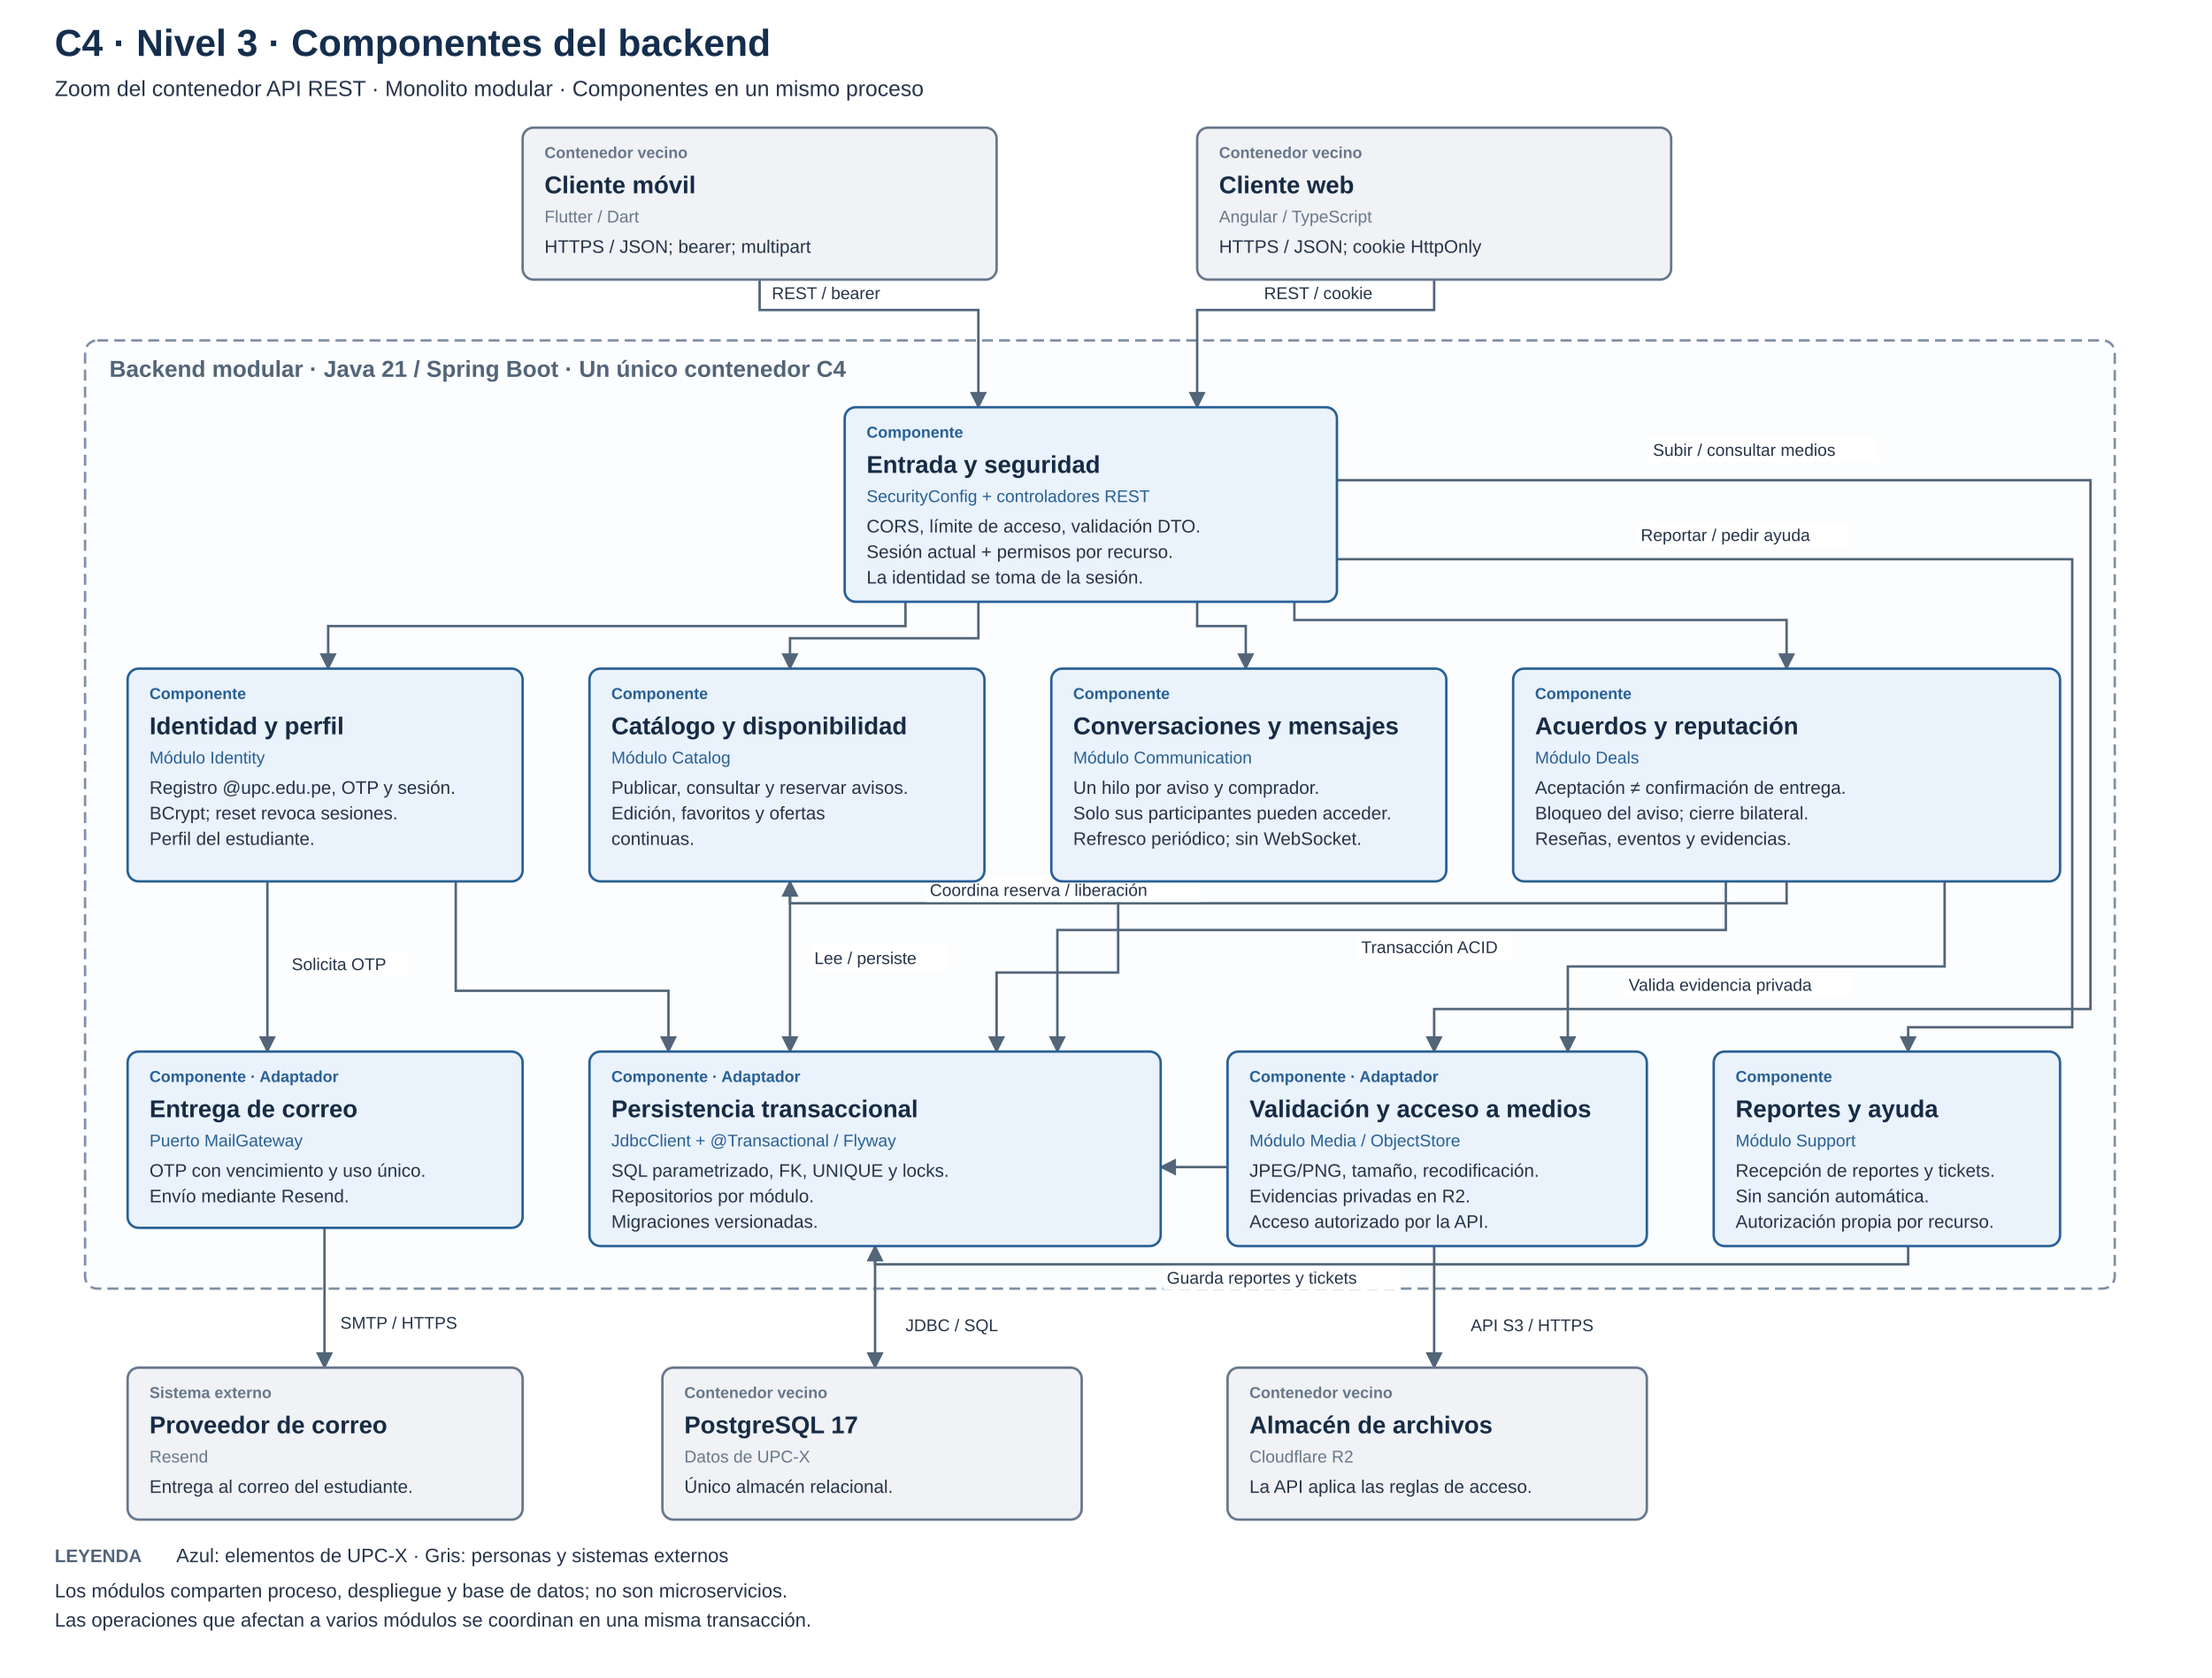
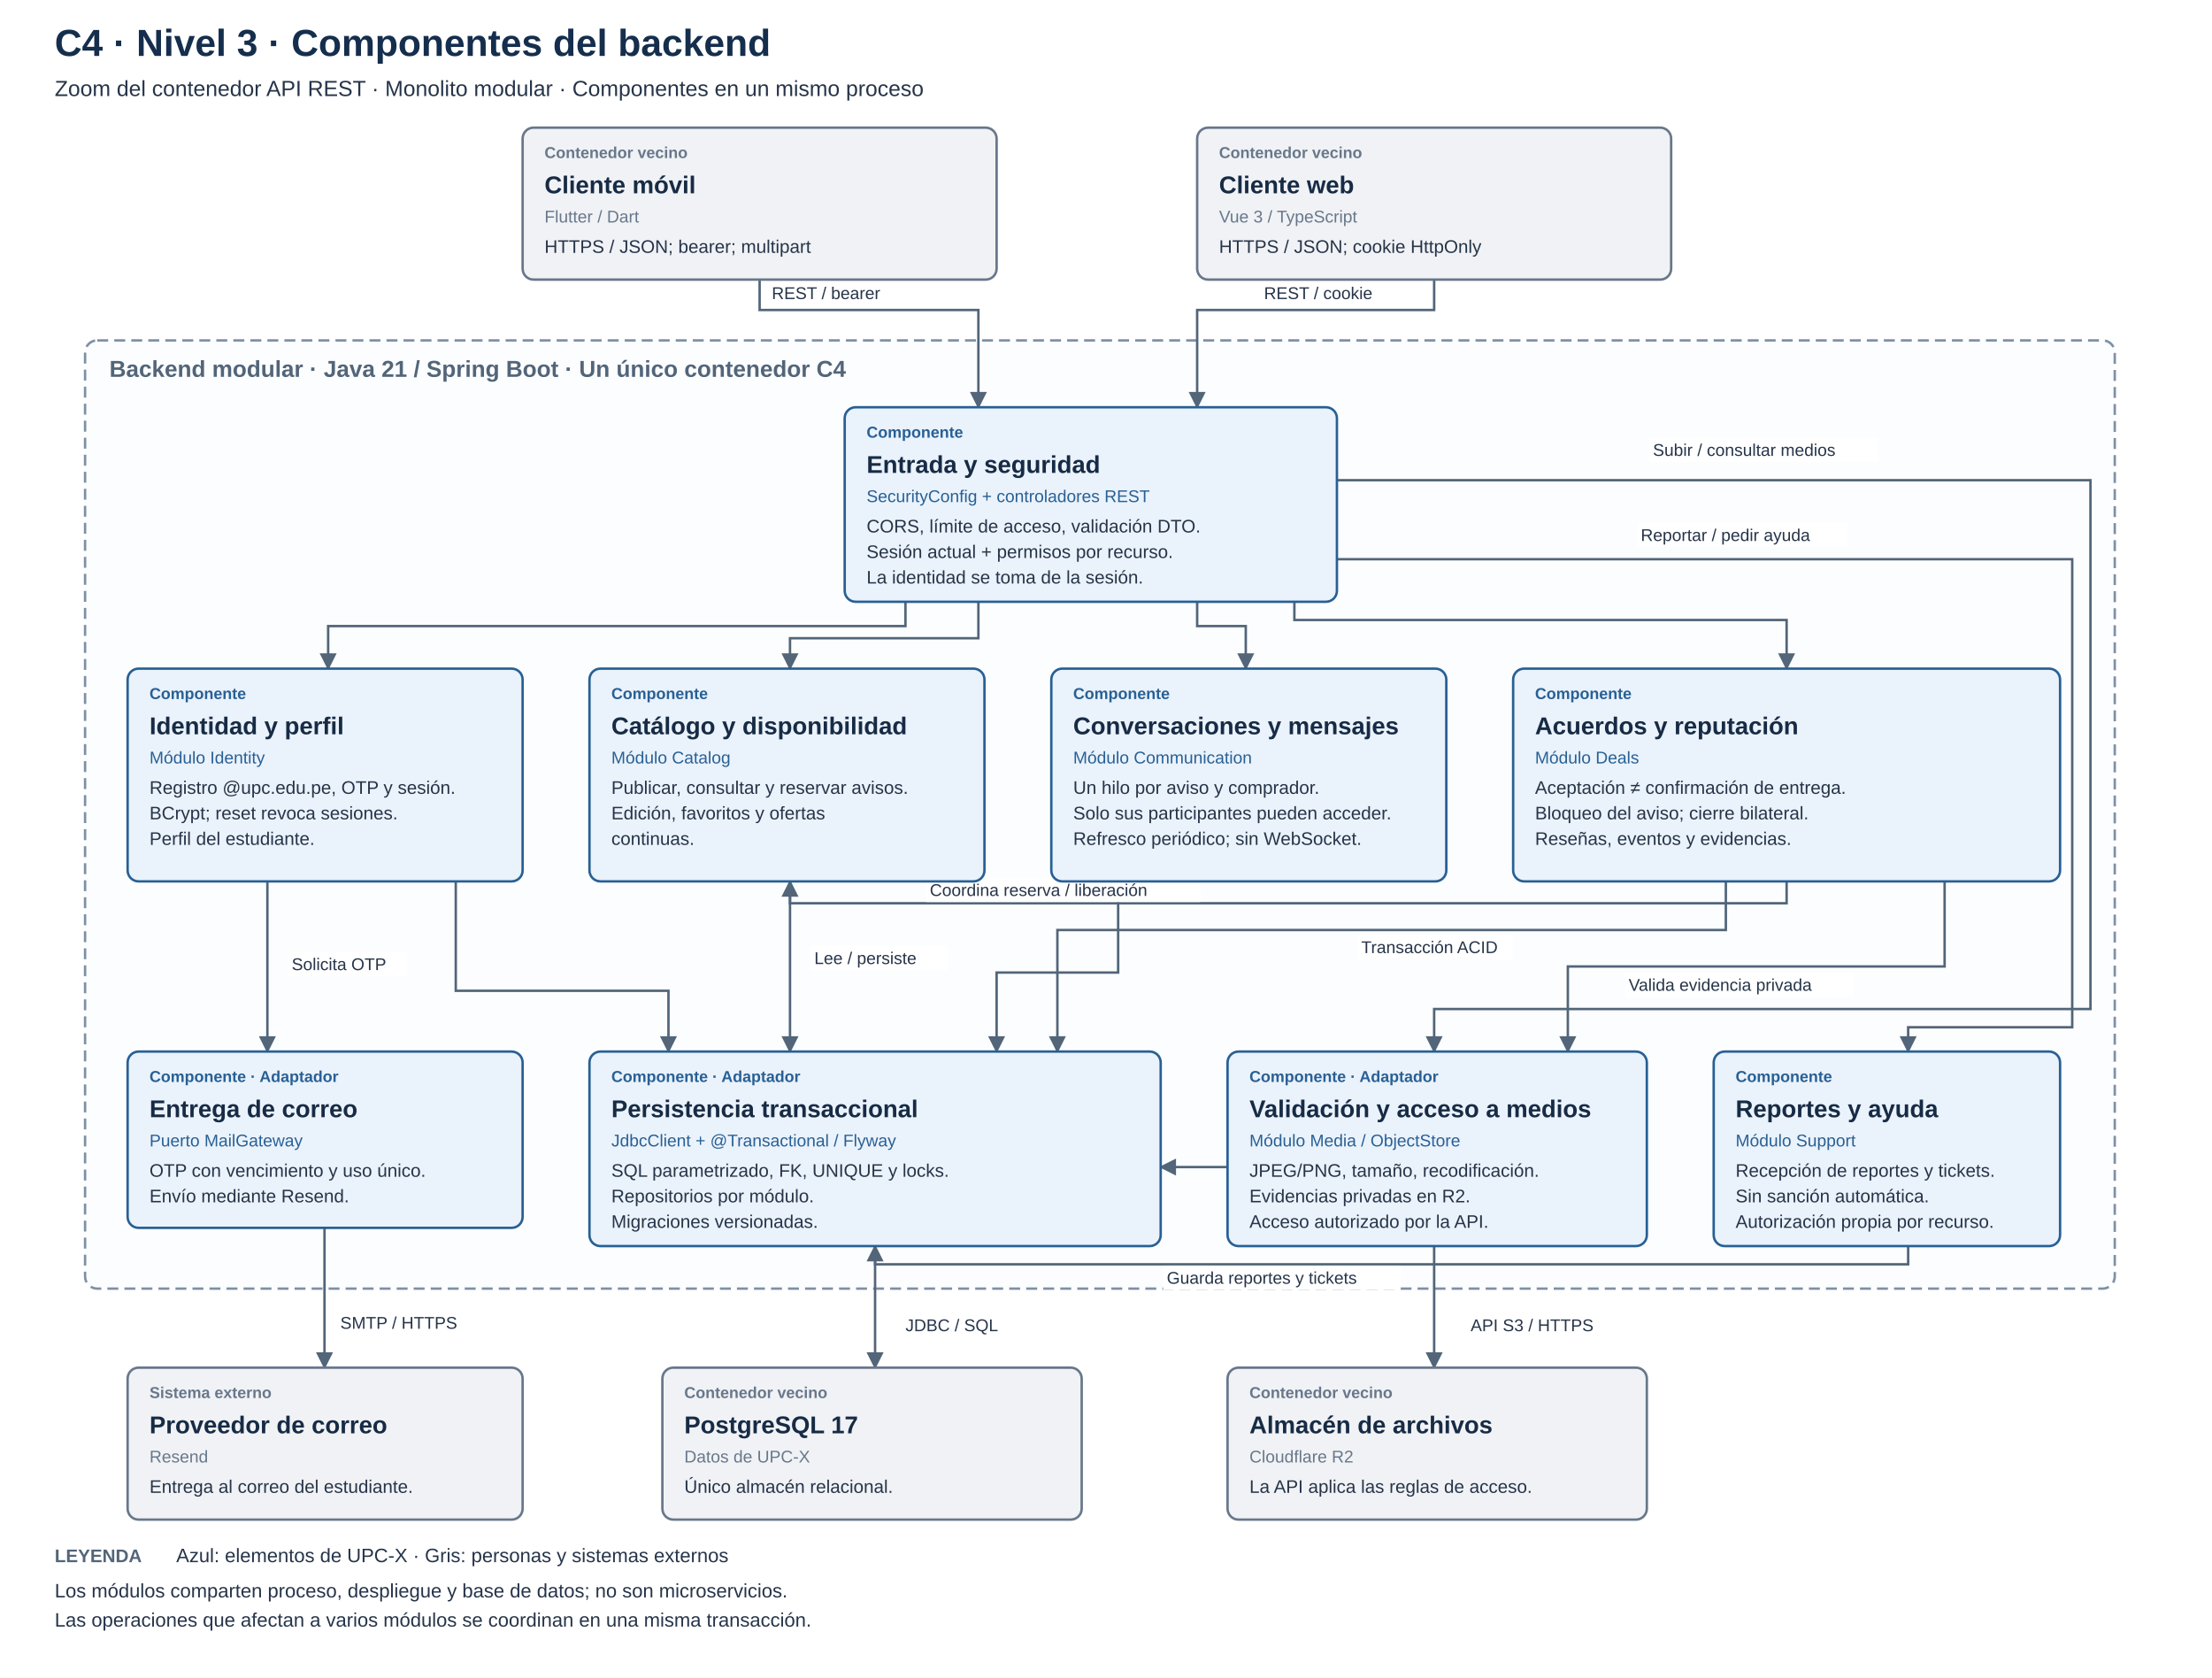
<svg xmlns="http://www.w3.org/2000/svg" width="1820" height="1380" viewBox="0 0 1820 1380" role="img">
  <defs>
    <marker id="arrow" viewBox="0 0 10 10" refX="9" refY="5" markerWidth="7" markerHeight="7" orient="auto-start-reverse">
      <path d="M0 0L10 5L0 10Z" fill="#526579" />
    </marker>
  </defs>
  <rect width="100%" height="100%" fill="white" />
  <g font-family="Arial, sans-serif">
    <text x="45" y="46" font-size="31" fill="#152E4D" font-weight="700">C4 · Nivel 3 · Componentes del backend</text>
    <text x="45" y="79" font-size="18" fill="#263449" font-weight="400">Zoom del contenedor API REST · Monolito modular · Componentes en un mismo proceso</text>
    <rect x="70" y="280" width="1670" height="780" rx="10" fill="#FCFDFE" stroke="#7E90A5" stroke-width="2" stroke-dasharray="9 5" />
    <text x="90" y="310" font-size="19" fill="#526579" font-weight="700">Backend modular · Java 21 / Spring Boot · Un único contenedor C4</text>
    <polyline points="625,230 625,255 805,255 805,335" fill="none" stroke="#526579" stroke-width="2" marker-end="url(#arrow)" />
    <g>
      <rect x="632" y="231" width="105.5" height="20" fill="white" />
      <text x="635" y="246" font-size="14" fill="#263449" font-weight="400">REST / bearer</text>
    </g>
    <polyline points="1180,230 1180,255 985,255 985,335" fill="none" stroke="#526579" stroke-width="2" marker-end="url(#arrow)" />
    <g>
      <rect x="1037" y="231" width="105.5" height="20" fill="white" />
      <text x="1040" y="246" font-size="14" fill="#263449" font-weight="400">REST / cookie</text>
    </g>
    <polyline points="745,485 745,515 270,515 270,550" fill="none" stroke="#526579" stroke-width="2" marker-end="url(#arrow)" />
    <polyline points="805,485 805,525 650,525 650,550" fill="none" stroke="#526579" stroke-width="2" marker-end="url(#arrow)" />
    <polyline points="985,485 985,515 1025,515 1025,550" fill="none" stroke="#526579" stroke-width="2" marker-end="url(#arrow)" />
    <polyline points="1065,485 1065,510 1470,510 1470,550" fill="none" stroke="#526579" stroke-width="2" marker-end="url(#arrow)" />
    <polyline points="220,725 220,865" fill="none" stroke="#526579" stroke-width="2" marker-end="url(#arrow)" />
    <g>
      <rect x="237" y="783" width="98" height="20" fill="white" />
      <text x="240" y="798" font-size="14" fill="#263449" font-weight="400">Solicita OTP</text>
    </g>
    <polyline points="375,725 375,815 550,815 550,865" fill="none" stroke="#526579" stroke-width="2" marker-end="url(#arrow)" />
    <polyline points="650,725 650,865" fill="none" stroke="#526579" stroke-width="2" marker-end="url(#arrow)" />
    <g>
      <rect x="667" y="778" width="113" height="20" fill="white" />
      <text x="670" y="793" font-size="14" fill="#263449" font-weight="400">Lee / persiste</text>
    </g>
    <polyline points="920,725 920,800 820,800 820,865" fill="none" stroke="#526579" stroke-width="2" marker-end="url(#arrow)" />
    <polyline points="1420,725 1420,765 870,765 870,865" fill="none" stroke="#526579" stroke-width="2" marker-end="url(#arrow)" />
    <g>
      <rect x="1117" y="769" width="128" height="20" fill="white" />
      <text x="1120" y="784" font-size="14" fill="#263449" font-weight="400">Transacción ACID</text>
    </g>
    <polyline points="1470,725 1470,743 650,743 650,725" fill="none" stroke="#526579" stroke-width="2" marker-end="url(#arrow)" />
    <g>
      <rect x="762" y="722" width="225.5" height="20" fill="white" />
      <text x="765" y="737" font-size="14" fill="#263449" font-weight="400">Coordina reserva / liberación</text>
    </g>
    <polyline points="1600,725 1600,795 1290,795 1290,865" fill="none" stroke="#526579" stroke-width="2" marker-end="url(#arrow)" />
    <g>
      <rect x="1337" y="800" width="188" height="20" fill="white" />
      <text x="1340" y="815" font-size="14" fill="#263449" font-weight="400">Valida evidencia privada</text>
    </g>
    <polyline points="1100,395 1720,395 1720,830 1180,830 1180,865" fill="none" stroke="#526579" stroke-width="2" marker-end="url(#arrow)" />
    <g>
      <rect x="1357" y="360" width="188" height="20" fill="white" />
      <text x="1360" y="375" font-size="14" fill="#263449" font-weight="400">Subir / consultar medios</text>
    </g>
    <polyline points="1100,460 1705,460 1705,845 1570,845 1570,865" fill="none" stroke="#526579" stroke-width="2" marker-end="url(#arrow)" />
    <g>
      <rect x="1347" y="430" width="173" height="20" fill="white" />
      <text x="1350" y="445" font-size="14" fill="#263449" font-weight="400">Reportar / pedir ayuda</text>
    </g>
    <polyline points="1010,960 955,960" fill="none" stroke="#526579" stroke-width="2" marker-end="url(#arrow)" />
    <polyline points="1570,1025 1570,1040 720,1040 720,1025" fill="none" stroke="#526579" stroke-width="2" marker-end="url(#arrow)" />
    <g>
      <rect x="957" y="1041" width="195.5" height="20" fill="white" />
      <text x="960" y="1056" font-size="14" fill="#263449" font-weight="400">Guarda reportes y tickets</text>
    </g>
    <polyline points="267,1010 267,1125" fill="none" stroke="#526579" stroke-width="2" marker-end="url(#arrow)" />
    <g>
      <rect x="277" y="1078" width="98" height="20" fill="white" />
      <text x="280" y="1093" font-size="14" fill="#263449" font-weight="400">SMTP / HTTPS</text>
    </g>
    <polyline points="720,1025 720,1125" fill="none" stroke="#526579" stroke-width="2" marker-end="url(#arrow)" />
    <g>
      <rect x="742" y="1080" width="83" height="20" fill="white" />
      <text x="745" y="1095" font-size="14" fill="#263449" font-weight="400">JDBC / SQL</text>
    </g>
    <polyline points="1180,1025 1180,1125" fill="none" stroke="#526579" stroke-width="2" marker-end="url(#arrow)" />
    <g>
      <rect x="1207" y="1080" width="113" height="20" fill="white" />
      <text x="1210" y="1095" font-size="14" fill="#263449" font-weight="400">API S3 / HTTPS</text>
    </g>
    <g id="mobile">
      <rect x="430" y="105" width="390" height="125" rx="9" fill="#F0F2F5" stroke="#68778B" stroke-width="2" />
      <text x="448" y="130" font-size="13" fill="#68778B" font-weight="700">Contenedor vecino</text>
      <text x="448" y="159" font-size="20" fill="#172B45" font-weight="700">Cliente móvil</text>
      <text x="448" y="183" font-size="14" fill="#68778B" font-weight="400">Flutter / Dart</text>
      <text x="448" y="208" font-size="15" fill="#263449" font-weight="400">HTTPS / JSON; bearer; multipart</text>
    </g>
    <g id="web">
      <rect x="985" y="105" width="390" height="125" rx="9" fill="#F0F2F5" stroke="#68778B" stroke-width="2" />
      <text x="1003" y="130" font-size="13" fill="#68778B" font-weight="700">Contenedor vecino</text>
      <text x="1003" y="159" font-size="20" fill="#172B45" font-weight="700">Cliente web</text>
-       <text x="1003" y="183" font-size="14" fill="#68778B" font-weight="400">Angular / TypeScript</text>
+       <text x="1003" y="183" font-size="14" fill="#68778B" font-weight="400">Vue 3 / TypeScript</text>
      <text x="1003" y="208" font-size="15" fill="#263449" font-weight="400">HTTPS / JSON; cookie HttpOnly</text>
    </g>
    <g id="security">
      <rect x="695" y="335" width="405" height="160" rx="9" fill="#EAF2FB" stroke="#286095" stroke-width="2" />
      <text x="713" y="360" font-size="13" fill="#286095" font-weight="700">Componente</text>
      <text x="713" y="389" font-size="20" fill="#172B45" font-weight="700">Entrada y seguridad</text>
      <text x="713" y="413" font-size="14" fill="#286095" font-weight="400">SecurityConfig + controladores REST</text>
      <text x="713" y="438" font-size="15" fill="#263449" font-weight="400">CORS, límite de acceso, validación DTO.</text>
      <text x="713" y="459" font-size="15" fill="#263449" font-weight="400">Sesión actual + permisos por recurso.</text>
      <text x="713" y="480" font-size="15" fill="#263449" font-weight="400">La identidad se toma de la sesión.</text>
    </g>
    <g id="identity">
      <rect x="105" y="550" width="325" height="175" rx="9" fill="#EAF2FB" stroke="#286095" stroke-width="2" />
      <text x="123" y="575" font-size="13" fill="#286095" font-weight="700">Componente</text>
      <text x="123" y="604" font-size="20" fill="#172B45" font-weight="700">Identidad y perfil</text>
      <text x="123" y="628" font-size="14" fill="#286095" font-weight="400">Módulo Identity</text>
      <text x="123" y="653" font-size="15" fill="#263449" font-weight="400">Registro @upc.edu.pe, OTP y sesión.</text>
      <text x="123" y="674" font-size="15" fill="#263449" font-weight="400">BCrypt; reset revoca sesiones.</text>
      <text x="123" y="695" font-size="15" fill="#263449" font-weight="400">Perfil del estudiante.</text>
    </g>
    <g id="market">
      <rect x="485" y="550" width="325" height="175" rx="9" fill="#EAF2FB" stroke="#286095" stroke-width="2" />
      <text x="503" y="575" font-size="13" fill="#286095" font-weight="700">Componente</text>
      <text x="503" y="604" font-size="20" fill="#172B45" font-weight="700">Catálogo y disponibilidad</text>
      <text x="503" y="628" font-size="14" fill="#286095" font-weight="400">Módulo Catalog</text>
      <text x="503" y="653" font-size="15" fill="#263449" font-weight="400">Publicar, consultar y reservar avisos.</text>
      <text x="503" y="674" font-size="15" fill="#263449" font-weight="400">Edición, favoritos y ofertas</text>
      <text x="503" y="695" font-size="15" fill="#263449" font-weight="400">continuas.</text>
    </g>
    <g id="chat">
      <rect x="865" y="550" width="325" height="175" rx="9" fill="#EAF2FB" stroke="#286095" stroke-width="2" />
      <text x="883" y="575" font-size="13" fill="#286095" font-weight="700">Componente</text>
      <text x="883" y="604" font-size="20" fill="#172B45" font-weight="700">Conversaciones y mensajes</text>
      <text x="883" y="628" font-size="14" fill="#286095" font-weight="400">Módulo Communication</text>
      <text x="883" y="653" font-size="15" fill="#263449" font-weight="400">Un hilo por aviso y comprador.</text>
      <text x="883" y="674" font-size="15" fill="#263449" font-weight="400">Solo sus participantes pueden acceder.</text>
      <text x="883" y="695" font-size="15" fill="#263449" font-weight="400">Refresco periódico; sin WebSocket.</text>
    </g>
    <g id="deals">
      <rect x="1245" y="550" width="450" height="175" rx="9" fill="#EAF2FB" stroke="#286095" stroke-width="2" />
      <text x="1263" y="575" font-size="13" fill="#286095" font-weight="700">Componente</text>
      <text x="1263" y="604" font-size="20" fill="#172B45" font-weight="700">Acuerdos y reputación</text>
      <text x="1263" y="628" font-size="14" fill="#286095" font-weight="400">Módulo Deals</text>
      <text x="1263" y="653" font-size="15" fill="#263449" font-weight="400">Aceptación ≠ confirmación de entrega.</text>
      <text x="1263" y="674" font-size="15" fill="#263449" font-weight="400">Bloqueo del aviso; cierre bilateral.</text>
      <text x="1263" y="695" font-size="15" fill="#263449" font-weight="400">Reseñas, eventos y evidencias.</text>
    </g>
    <g id="mailAdapter">
      <rect x="105" y="865" width="325" height="145" rx="9" fill="#EAF2FB" stroke="#286095" stroke-width="2" />
      <text x="123" y="890" font-size="13" fill="#286095" font-weight="700">Componente · Adaptador</text>
      <text x="123" y="919" font-size="20" fill="#172B45" font-weight="700">Entrega de correo</text>
      <text x="123" y="943" font-size="14" fill="#286095" font-weight="400">Puerto MailGateway</text>
      <text x="123" y="968" font-size="15" fill="#263449" font-weight="400">OTP con vencimiento y uso único.</text>
      <text x="123" y="989" font-size="15" fill="#263449" font-weight="400">Envío mediante Resend.</text>
    </g>
    <g id="jdbc">
      <rect x="485" y="865" width="470" height="160" rx="9" fill="#EAF2FB" stroke="#286095" stroke-width="2" />
      <text x="503" y="890" font-size="13" fill="#286095" font-weight="700">Componente · Adaptador</text>
      <text x="503" y="919" font-size="20" fill="#172B45" font-weight="700">Persistencia transaccional</text>
      <text x="503" y="943" font-size="14" fill="#286095" font-weight="400">JdbcClient + @Transactional / Flyway</text>
      <text x="503" y="968" font-size="15" fill="#263449" font-weight="400">SQL parametrizado, FK, UNIQUE y locks.</text>
      <text x="503" y="989" font-size="15" fill="#263449" font-weight="400">Repositorios por módulo.</text>
      <text x="503" y="1010" font-size="15" fill="#263449" font-weight="400">Migraciones versionadas.</text>
    </g>
    <g id="mediaAdapter">
      <rect x="1010" y="865" width="345" height="160" rx="9" fill="#EAF2FB" stroke="#286095" stroke-width="2" />
      <text x="1028" y="890" font-size="13" fill="#286095" font-weight="700">Componente · Adaptador</text>
      <text x="1028" y="919" font-size="20" fill="#172B45" font-weight="700">Validación y acceso a medios</text>
      <text x="1028" y="943" font-size="14" fill="#286095" font-weight="400">Módulo Media / ObjectStore</text>
      <text x="1028" y="968" font-size="15" fill="#263449" font-weight="400">JPEG/PNG, tamaño, recodificación.</text>
      <text x="1028" y="989" font-size="15" fill="#263449" font-weight="400">Evidencias privadas en R2.</text>
      <text x="1028" y="1010" font-size="15" fill="#263449" font-weight="400">Acceso autorizado por la API.</text>
    </g>
    <g id="support">
      <rect x="1410" y="865" width="285" height="160" rx="9" fill="#EAF2FB" stroke="#286095" stroke-width="2" />
      <text x="1428" y="890" font-size="13" fill="#286095" font-weight="700">Componente</text>
      <text x="1428" y="919" font-size="20" fill="#172B45" font-weight="700">Reportes y ayuda</text>
      <text x="1428" y="943" font-size="14" fill="#286095" font-weight="400">Módulo Support</text>
      <text x="1428" y="968" font-size="15" fill="#263449" font-weight="400">Recepción de reportes y tickets.</text>
      <text x="1428" y="989" font-size="15" fill="#263449" font-weight="400">Sin sanción automática.</text>
      <text x="1428" y="1010" font-size="15" fill="#263449" font-weight="400">Autorización propia por recurso.</text>
    </g>
    <g id="mail">
      <rect x="105" y="1125" width="325" height="125" rx="9" fill="#F0F2F5" stroke="#68778B" stroke-width="2" />
      <text x="123" y="1150" font-size="13" fill="#68778B" font-weight="700">Sistema externo</text>
      <text x="123" y="1179" font-size="20" fill="#172B45" font-weight="700">Proveedor de correo</text>
      <text x="123" y="1203" font-size="14" fill="#68778B" font-weight="400">Resend</text>
      <text x="123" y="1228" font-size="15" fill="#263449" font-weight="400">Entrega al correo del estudiante.</text>
    </g>
    <g id="db">
      <rect x="545" y="1125" width="345" height="125" rx="9" fill="#F0F2F5" stroke="#68778B" stroke-width="2" />
      <text x="563" y="1150" font-size="13" fill="#68778B" font-weight="700">Contenedor vecino</text>
      <text x="563" y="1179" font-size="20" fill="#172B45" font-weight="700">PostgreSQL 17</text>
      <text x="563" y="1203" font-size="14" fill="#68778B" font-weight="400">Datos de UPC-X</text>
      <text x="563" y="1228" font-size="15" fill="#263449" font-weight="400">Único almacén relacional.</text>
    </g>
    <g id="media">
      <rect x="1010" y="1125" width="345" height="125" rx="9" fill="#F0F2F5" stroke="#68778B" stroke-width="2" />
      <text x="1028" y="1150" font-size="13" fill="#68778B" font-weight="700">Contenedor vecino</text>
      <text x="1028" y="1179" font-size="20" fill="#172B45" font-weight="700">Almacén de archivos</text>
      <text x="1028" y="1203" font-size="14" fill="#68778B" font-weight="400">Cloudflare R2</text>
      <text x="1028" y="1228" font-size="15" fill="#263449" font-weight="400">La API aplica las reglas de acceso.</text>
    </g>
    <text x="45" y="1285" font-size="15" fill="#526579" font-weight="700">LEYENDA</text>
    <text x="145" y="1285" font-size="16" fill="#263449" font-weight="400">Azul: elementos de UPC-X   ·   Gris: personas y sistemas externos</text>
    <text x="45" y="1314" font-size="16" fill="#263449" font-weight="400">Los módulos comparten proceso, despliegue y base de datos; no son microservicios.</text>
    <text x="45" y="1338" font-size="16" fill="#263449" font-weight="400">Las operaciones que afectan a varios módulos se coordinan en una misma transacción.</text>
  </g>
</svg>
